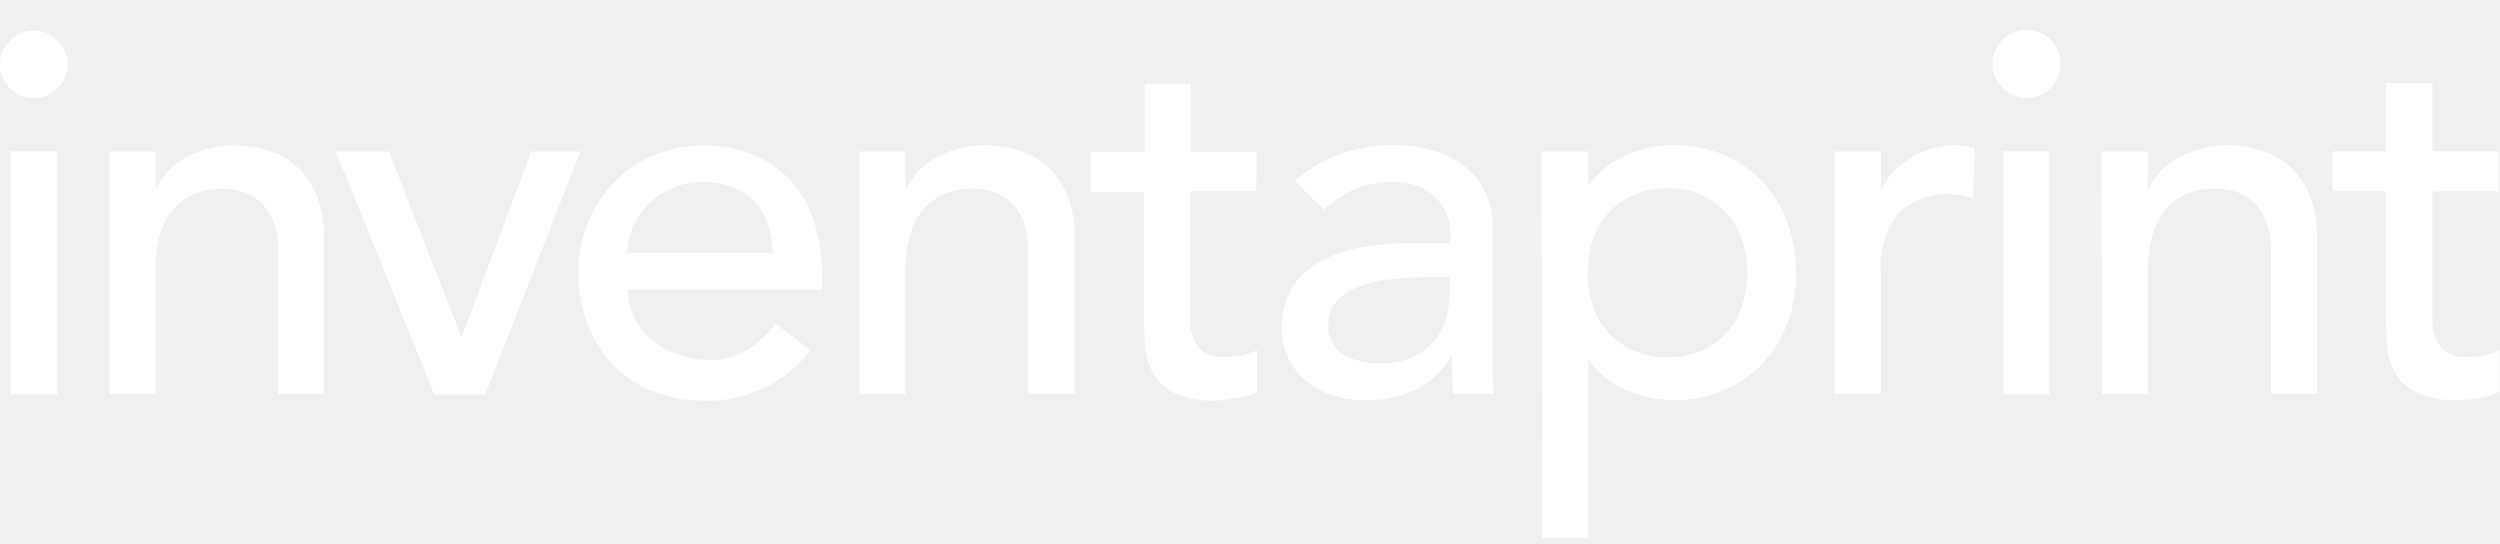
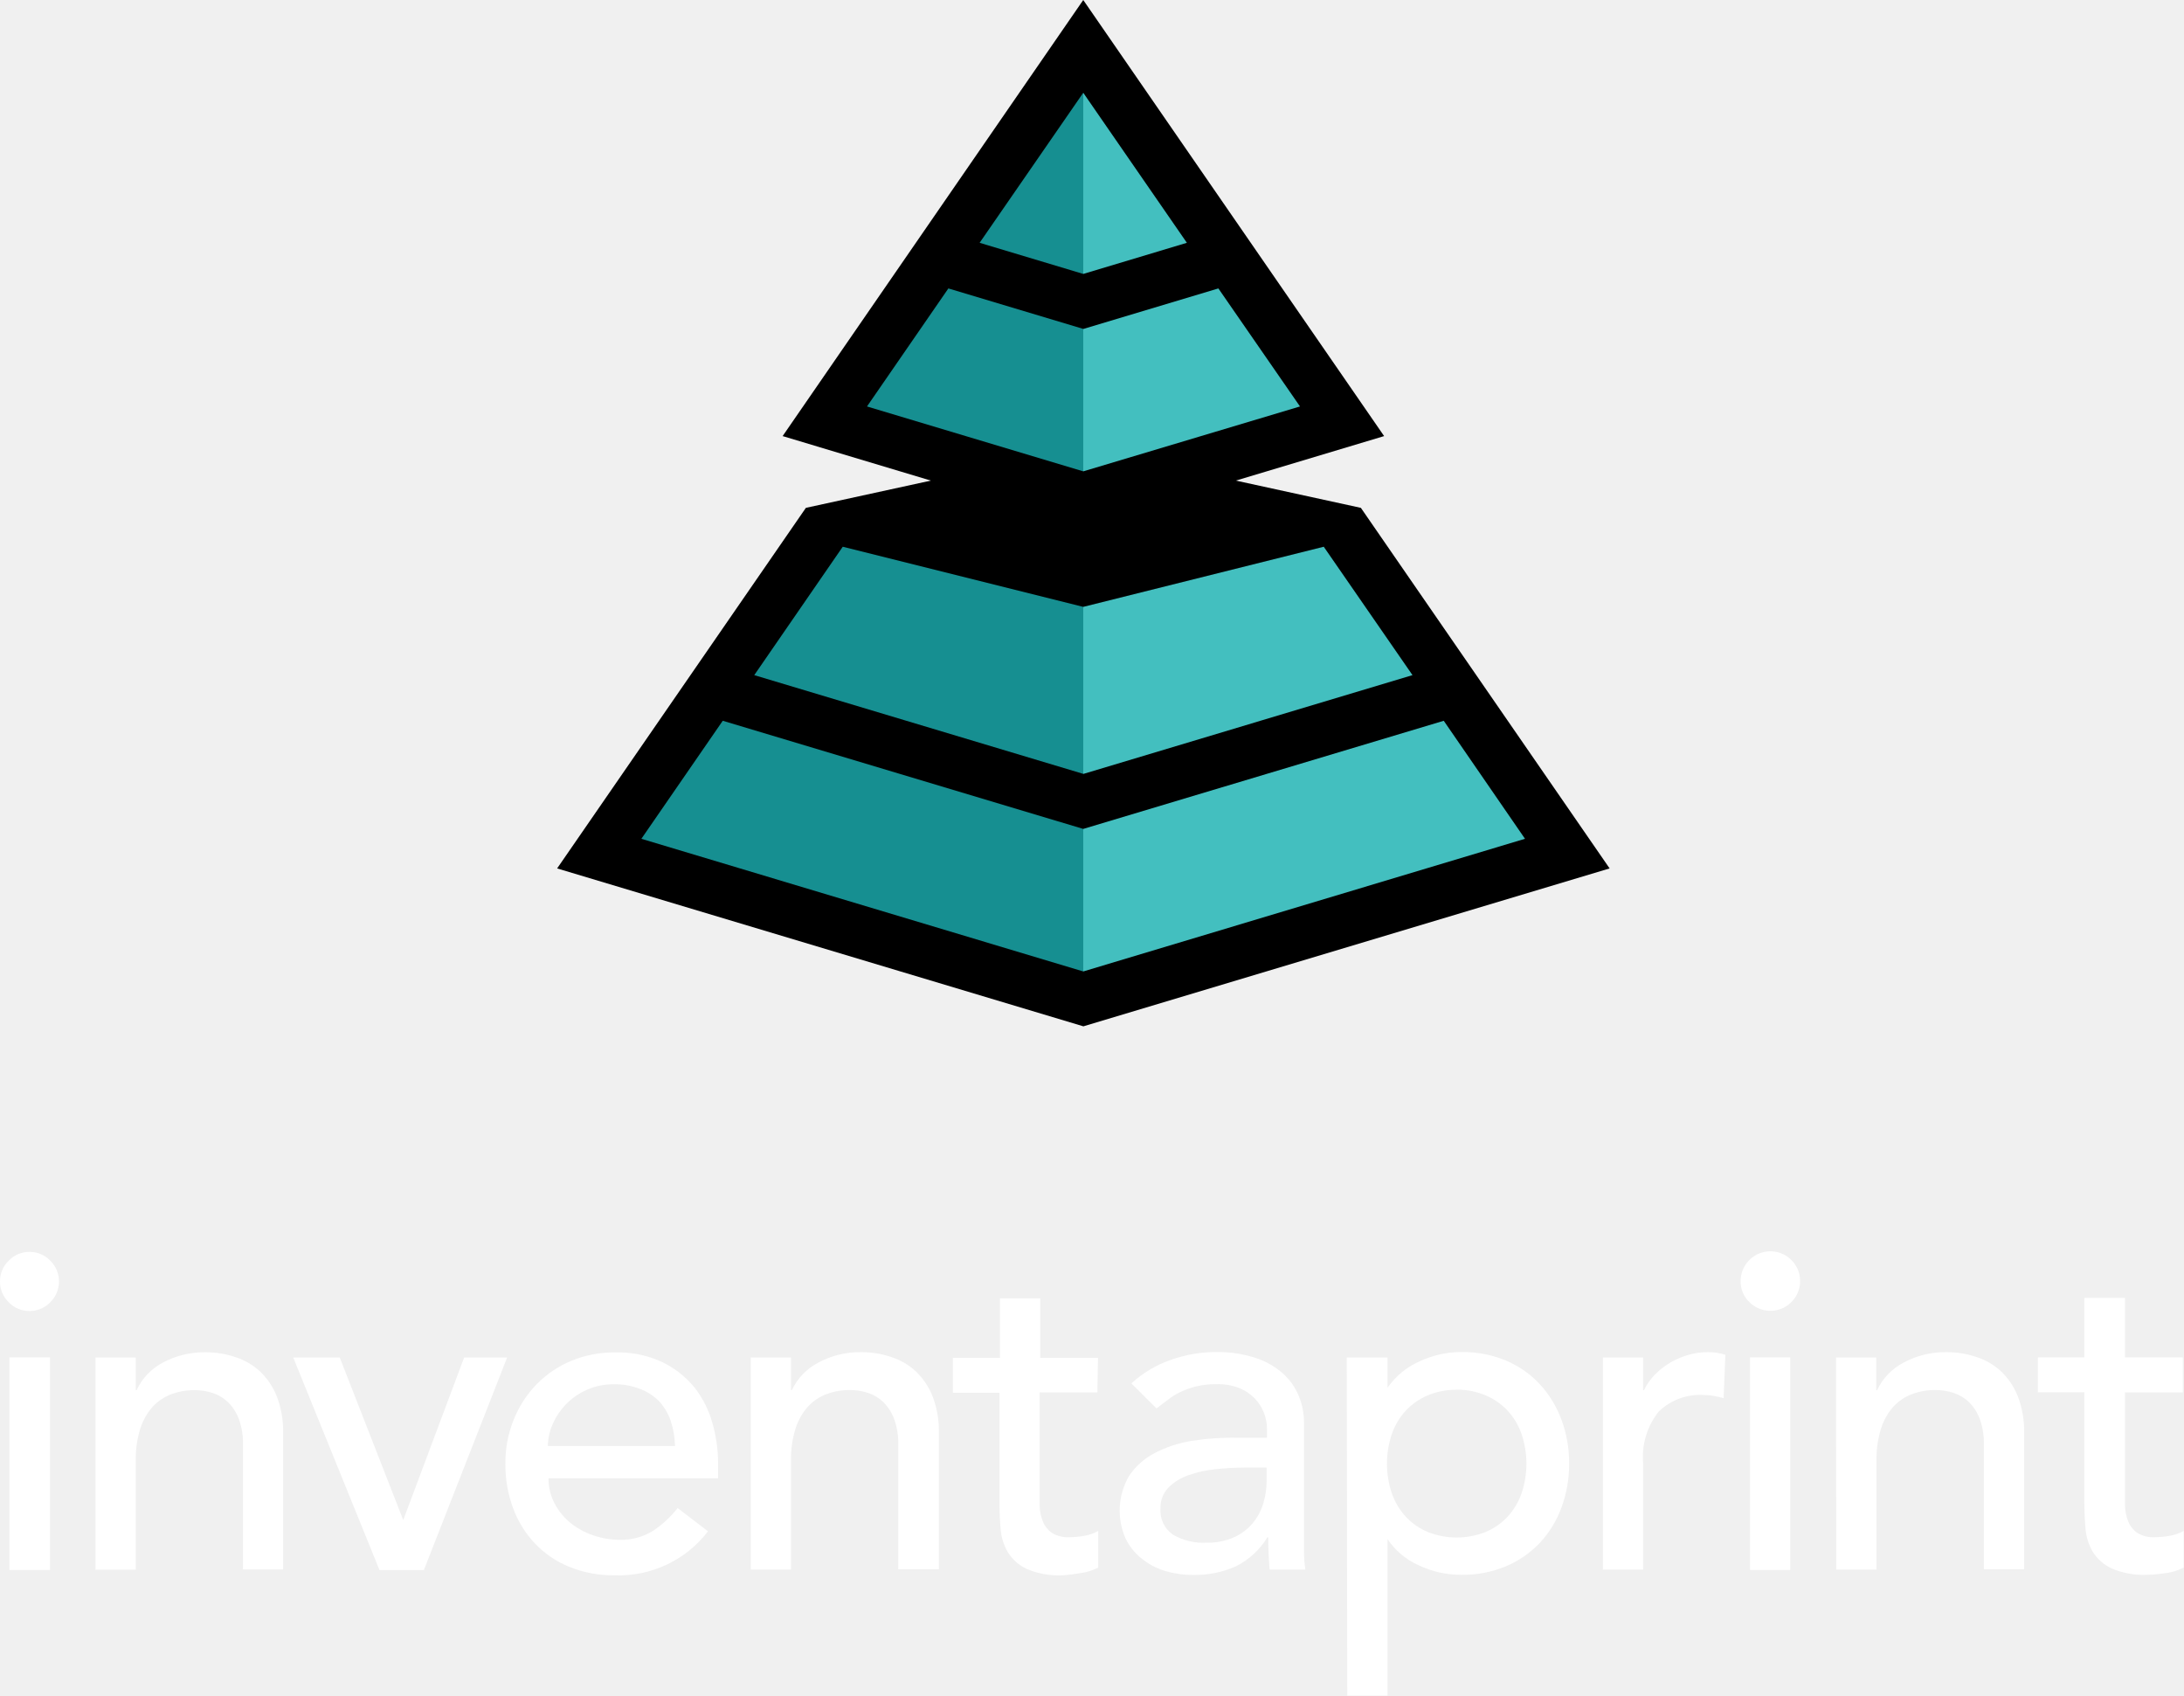
- <svg xmlns="http://www.w3.org/2000/svg" version="1.1" width="174.72" height="38" viewBox="0 98 174.72 38" overflow="hidden">
-   <g id="Layer_2">
-     <g id="Layer_1-2">
+ <svg xmlns="http://www.w3.org/2000/svg" width="174.72" height="135.63" viewBox="0 0 174.72 135.63">
+   <g id="Layer_2" data-name="Layer 2">
+     <g id="Layer_1-2" data-name="Layer 1">
      <g id="logo">
-         <path d=" M 0 102.49 C -0.006 101.864 0.248 101.263 0.7 100.83 C 1.133 100.378 1.734 100.124 2.36 100.13 C 2.986 100.124 3.587 100.378 4.02 100.83 C 4.94 101.73 4.955 103.205 4.055 104.125 C 4.044 104.137 4.032 104.148 4.02 104.16 C 3.587 104.612 2.986 104.866 2.36 104.86 C 1.734 104.866 1.133 104.612 0.7 104.16 C 0.245 103.725 -0.008 103.12 -0 102.49 Z M 0.75 108.57 L 4 108.57 L 4 125.57 L 0.75 125.57 Z" fill="#FFFFFF" />
-         <path d=" M 7.64 108.58 L 10.86 108.58 L 10.86 111.19 L 10.93 111.19 C 11.364 110.255 12.091 109.486 13 109 C 14.065 108.425 15.26 108.135 16.47 108.16 C 17.265 108.159 18.056 108.288 18.81 108.54 C 19.554 108.774 20.237 109.171 20.81 109.7 C 21.396 110.262 21.853 110.944 22.15 111.7 C 22.503 112.632 22.673 113.624 22.65 114.62 L 22.65 125.53 L 19.44 125.53 L 19.44 115.53 C 19.454 114.85 19.346 114.172 19.12 113.53 C 18.936 113.019 18.643 112.555 18.26 112.17 C 17.911 111.831 17.491 111.575 17.03 111.42 C 16.562 111.266 16.073 111.188 15.58 111.19 C 14.946 111.184 14.316 111.292 13.72 111.51 C 13.148 111.721 12.634 112.063 12.22 112.51 C 11.764 113.022 11.423 113.625 11.22 114.28 C 10.965 115.102 10.844 115.96 10.86 116.82 L 10.86 125.55 L 7.64 125.55 Z" fill="#FFFFFF" />
-         <path d=" M 23.46 108.58 L 27.18 108.58 L 32.26 121.58 L 37.13 108.58 L 40.57 108.58 L 33.91 125.58 L 30.36 125.58 Z" fill="#FFFFFF" />
-         <path d=" M 43.88 118.24 C 43.874 118.936 44.039 119.623 44.36 120.24 C 44.673 120.841 45.105 121.371 45.63 121.8 C 46.172 122.239 46.789 122.578 47.45 122.8 C 48.141 123.039 48.868 123.161 49.6 123.16 C 50.519 123.181 51.425 122.938 52.21 122.46 C 52.972 121.959 53.648 121.338 54.21 120.62 L 56.64 122.48 C 54.867 124.794 52.083 126.106 49.17 126 C 47.927 126.017 46.693 125.786 45.54 125.32 C 44.496 124.898 43.555 124.257 42.78 123.44 C 42.016 122.623 41.424 121.661 41.04 120.61 C 40.627 119.483 40.42 118.29 40.43 117.09 C 40.418 115.882 40.642 114.682 41.09 113.56 C 41.511 112.507 42.132 111.546 42.92 110.73 C 43.706 109.922 44.649 109.283 45.69 108.85 C 46.802 108.389 47.996 108.157 49.2 108.17 C 50.514 108.131 51.819 108.402 53.01 108.96 C 54.006 109.444 54.883 110.14 55.58 111 C 56.237 111.847 56.719 112.816 57 113.85 C 57.298 114.904 57.45 115.994 57.45 117.09 L 57.45 118.24 Z M 54 115.66 C 53.987 114.98 53.873 114.306 53.66 113.66 C 53.469 113.082 53.159 112.55 52.75 112.1 C 52.322 111.66 51.804 111.318 51.23 111.1 C 50.552 110.835 49.828 110.706 49.1 110.72 C 48.353 110.711 47.612 110.865 46.93 111.17 C 46.307 111.446 45.743 111.84 45.27 112.33 C 44.825 112.793 44.466 113.331 44.21 113.92 C 43.966 114.468 43.836 115.06 43.83 115.66 Z" fill="#FFFFFF" />
-         <path d=" M 60.06 108.58 L 63.28 108.58 L 63.28 111.19 L 63.35 111.19 C 63.793 110.245 64.534 109.472 65.46 108.99 C 66.525 108.415 67.72 108.125 68.93 108.15 C 69.725 108.149 70.516 108.278 71.27 108.53 C 72.014 108.764 72.697 109.161 73.27 109.69 C 73.856 110.252 74.313 110.934 74.61 111.69 C 74.963 112.622 75.133 113.614 75.11 114.61 L 75.11 125.52 L 71.86 125.52 L 71.86 115.52 C 71.874 114.84 71.766 114.162 71.54 113.52 C 71.356 113.009 71.063 112.545 70.68 112.16 C 70.331 111.821 69.911 111.565 69.45 111.41 C 68.982 111.256 68.493 111.178 68 111.18 C 67.366 111.174 66.736 111.282 66.14 111.5 C 65.568 111.711 65.054 112.053 64.64 112.5 C 64.184 113.012 63.843 113.615 63.64 114.27 C 63.385 115.092 63.264 115.95 63.28 116.81 L 63.28 125.54 L 60.06 125.54 Z" fill="#FFFFFF" />
-         <path d=" M 87.79 111.37 L 83.17 111.37 L 83.17 119.06 C 83.17 119.54 83.17 120.01 83.17 120.47 C 83.186 120.899 83.278 121.322 83.44 121.72 C 83.588 122.08 83.838 122.39 84.16 122.61 C 84.585 122.863 85.076 122.982 85.57 122.95 C 85.966 122.947 86.361 122.911 86.75 122.84 C 87.14 122.775 87.515 122.643 87.86 122.45 L 87.86 125.38 C 87.396 125.621 86.89 125.774 86.37 125.83 C 85.917 125.915 85.46 125.972 85 126 C 84.013 126.049 83.028 125.871 82.12 125.48 C 81.501 125.188 80.979 124.723 80.62 124.14 C 80.295 123.577 80.1 122.948 80.05 122.3 C 79.99 121.633 79.96 120.947 79.96 120.24 L 79.96 111.4 L 76.23 111.4 L 76.23 108.61 L 80 108.61 L 80 103.85 L 83.22 103.85 L 83.22 108.61 L 87.84 108.61 Z" fill="#FFFFFF" />
-         <path d=" M 90.51 110.65 C 91.42 109.814 92.492 109.174 93.66 108.77 C 94.809 108.359 96.02 108.146 97.24 108.14 C 98.325 108.119 99.407 108.278 100.44 108.61 C 101.251 108.872 102 109.297 102.64 109.86 C 103.195 110.359 103.629 110.978 103.91 111.67 C 104.183 112.347 104.323 113.07 104.32 113.8 L 104.32 122.46 C 104.32 123.053 104.32 123.603 104.32 124.11 C 104.32 124.617 104.357 125.093 104.43 125.54 L 101.57 125.54 C 101.497 124.68 101.46 123.82 101.46 122.96 L 101.39 122.96 C 100.782 123.963 99.901 124.771 98.85 125.29 C 97.78 125.762 96.619 125.995 95.45 125.97 C 94.688 125.974 93.93 125.866 93.2 125.65 C 92.514 125.443 91.875 125.103 91.32 124.65 C 90.783 124.222 90.349 123.678 90.05 123.06 C 89.33 121.447 89.431 119.586 90.32 118.06 C 90.827 117.301 91.514 116.679 92.32 116.25 C 93.258 115.754 94.272 115.417 95.32 115.25 C 96.537 115.057 97.768 114.973 99 115 L 101.36 115 L 101.36 114.28 C 101.358 113.838 101.273 113.401 101.11 112.99 C 100.94 112.557 100.685 112.163 100.36 111.83 C 100.005 111.472 99.58 111.193 99.11 111.01 C 98.538 110.796 97.93 110.694 97.32 110.71 C 96.771 110.702 96.224 110.763 95.69 110.89 C 95.254 111.001 94.829 111.151 94.42 111.34 C 94.065 111.514 93.73 111.725 93.42 111.97 L 92.52 112.65 Z M 99.6 117.38 C 98.818 117.383 98.037 117.426 97.26 117.51 C 96.516 117.581 95.784 117.742 95.08 117.99 C 94.474 118.196 93.923 118.538 93.47 118.99 C 93.045 119.432 92.817 120.027 92.84 120.64 C 92.771 121.472 93.153 122.276 93.84 122.75 C 94.649 123.218 95.577 123.441 96.51 123.39 C 97.284 123.41 98.053 123.257 98.76 122.94 C 99.341 122.672 99.854 122.275 100.26 121.78 C 100.637 121.31 100.915 120.769 101.08 120.19 C 101.244 119.625 101.328 119.039 101.33 118.45 L 101.33 117.38 Z" fill="#FFFFFF" />
-         <path d=" M 107.74 108.58 L 111 108.58 L 111 111 L 111 111 C 111.643 110.075 112.529 109.345 113.56 108.89 C 114.608 108.397 115.752 108.141 116.91 108.14 C 118.131 108.123 119.342 108.354 120.47 108.82 C 121.501 109.253 122.428 109.901 123.19 110.72 C 123.947 111.544 124.535 112.509 124.92 113.56 C 125.332 114.677 125.539 115.859 125.53 117.05 C 125.54 118.25 125.333 119.443 124.92 120.57 C 124.539 121.62 123.951 122.582 123.19 123.4 C 122.424 124.209 121.498 124.85 120.47 125.28 C 119.342 125.746 118.13 125.977 116.91 125.96 C 115.723 125.965 114.551 125.702 113.48 125.19 C 112.474 124.74 111.614 124.015 111 123.1 L 111 123.1 L 111 135.62 L 107.78 135.62 Z M 116.54 111.16 C 115.741 111.148 114.948 111.302 114.21 111.61 C 113.548 111.89 112.952 112.306 112.46 112.83 C 111.967 113.368 111.59 114.001 111.35 114.69 C 110.825 116.233 110.825 117.907 111.35 119.45 C 111.59 120.139 111.967 120.772 112.46 121.31 C 112.951 121.835 113.547 122.251 114.21 122.53 C 115.703 123.125 117.367 123.125 118.86 122.53 C 119.522 122.25 120.119 121.835 120.61 121.31 C 121.103 120.772 121.48 120.139 121.72 119.45 C 122.245 117.907 122.245 116.233 121.72 114.69 C 121.48 114.001 121.103 113.368 120.61 112.83 C 120.118 112.306 119.522 111.89 118.86 111.61 C 118.126 111.3 117.337 111.143 116.54 111.15 Z" fill="#FFFFFF" />
-         <path d=" M 128.23 108.58 L 131.45 108.58 L 131.45 111.19 L 131.52 111.19 C 131.737 110.736 132.028 110.32 132.38 109.96 C 132.736 109.592 133.14 109.272 133.58 109.01 C 134.035 108.74 134.522 108.529 135.03 108.38 C 135.54 108.228 136.068 108.151 136.6 108.15 C 137.085 108.143 137.568 108.214 138.03 108.36 L 137.89 111.83 C 137.63 111.757 137.367 111.697 137.1 111.65 C 136.839 111.603 136.575 111.58 136.31 111.58 C 134.974 111.49 133.663 111.97 132.7 112.9 C 131.771 114.063 131.324 115.537 131.45 117.02 L 131.45 125.54 L 128.23 125.54 Z" fill="#FFFFFF" />
-         <path d=" M 139.25 102.49 C 139.236 101.176 140.29 100.099 141.604 100.084 C 142.918 100.07 143.995 101.124 144.01 102.438 C 144.024 103.752 142.97 104.83 141.656 104.844 C 141.017 104.851 140.402 104.601 139.95 104.15 C 139.498 103.717 139.244 103.116 139.25 102.49 Z M 140 108.57 L 143.22 108.57 L 143.22 125.57 L 140 125.57 Z" fill="#FFFFFF" />
-         <path d=" M 146.88 108.58 L 150.1 108.58 L 150.1 111.19 L 150.17 111.19 C 150.613 110.245 151.354 109.472 152.28 108.99 C 153.345 108.415 154.54 108.125 155.75 108.15 C 156.545 108.149 157.336 108.278 158.09 108.53 C 158.834 108.764 159.517 109.16 160.09 109.69 C 160.676 110.252 161.133 110.934 161.43 111.69 C 161.784 112.622 161.954 113.613 161.93 114.61 L 161.93 125.52 L 158.71 125.52 L 158.71 115.52 C 158.724 114.84 158.616 114.162 158.39 113.52 C 158.207 113.009 157.913 112.545 157.53 112.16 C 157.178 111.82 156.755 111.563 156.29 111.41 C 155.822 111.256 155.333 111.178 154.84 111.18 C 154.206 111.173 153.576 111.282 152.98 111.5 C 152.408 111.711 151.894 112.053 151.48 112.5 C 151.024 113.012 150.683 113.615 150.48 114.27 C 150.225 115.092 150.104 115.95 150.12 116.81 L 150.12 125.54 L 146.9 125.54 Z" fill="#FFFFFF" />
-         <path d=" M 174.62 111.37 L 170 111.37 L 170 119.06 C 170 119.54 170 120.01 170 120.47 C 170.017 120.899 170.108 121.322 170.27 121.72 C 170.418 122.08 170.668 122.39 170.99 122.61 C 171.415 122.864 171.906 122.982 172.4 122.95 C 172.796 122.947 173.191 122.911 173.58 122.84 C 173.97 122.775 174.345 122.643 174.69 122.45 L 174.69 125.38 C 174.226 125.621 173.72 125.774 173.2 125.83 C 172.733 125.903 172.262 125.946 171.79 125.96 C 170.803 126.008 169.818 125.83 168.91 125.44 C 168.291 125.148 167.769 124.683 167.41 124.1 C 167.085 123.537 166.89 122.908 166.84 122.26 C 166.78 121.593 166.75 120.907 166.75 120.2 L 166.75 111.36 L 163.03 111.36 L 163.03 108.57 L 166.75 108.57 L 166.75 103.81 L 170 103.81 L 170 108.57 L 174.62 108.57 Z" fill="#FFFFFF" />
-         <path d=" M 86.66 4.21 L 65.61 33.68 L 82.45 38.94 L 66.67 42.1 L 47.72 68.41 L 86.66 79.99 L 125.6 68.41 L 106.66 41.05 L 90.87 38.94 L 107.71 33.68 L 86.66 4.21 Z" fill="#43BFBF" />
-         <path d=" M 86.66 4.21 L 65.61 33.68 L 82.45 38.94 L 66.67 42.1 L 47.72 68.41 L 86.66 79.99 L 86.66 4.21 Z" fill="#168F91" />
-         <path d=" M 108.87 40.62 L 98.87 38.44 L 110.73 34.88 L 86.66 0 L 62.61 34.88 L 74.47 38.44 L 64.47 40.62 L 44.57 69.46 L 86.67 82.09 L 128.77 69.46 Z M 86.66 7.42 L 94.95 19.42 L 86.66 21.91 L 78.37 19.42 Z M 75.87 23.07 L 86.67 26.31 L 97.47 23.07 L 104 32.51 L 86.66 37.7 L 69.36 32.51 Z M 67.42 43.73 L 86.66 48.54 L 105.9 43.73 L 113 54 L 86.67 61.9 L 60.34 54 Z M 51.31 67.09 L 57.82 57.65 L 86.66 66.3 L 115.5 57.65 L 122 67.09 L 86.66 77.7 Z" />
+         <path d="M0,102.49a2.27,2.27,0,0,1,.7-1.66,2.27,2.27,0,0,1,1.66-.7,2.27,2.27,0,0,1,1.66.7,2.33,2.33,0,0,1,0,3.33,2.27,2.27,0,0,1-1.66.7,2.27,2.27,0,0,1-1.66-.7A2.27,2.27,0,0,1,0,102.49Zm.75,6.08H4v17H.75Z" style="fill:#fff" />
+         <path d="M7.64,108.58h3.22v2.61h.07A4.75,4.75,0,0,1,13,109a7,7,0,0,1,3.47-.84,7.36,7.36,0,0,1,2.34.38,5.29,5.29,0,0,1,2,1.16,5.61,5.61,0,0,1,1.34,2,7.74,7.74,0,0,1,.5,2.92v10.91H19.44v-10a5.66,5.66,0,0,0-.32-2,3.71,3.71,0,0,0-.86-1.36,3.24,3.24,0,0,0-1.23-.75,4.58,4.58,0,0,0-1.45-.23,5.26,5.26,0,0,0-1.86.32,3.87,3.87,0,0,0-1.5,1,4.81,4.81,0,0,0-1,1.77,8.06,8.06,0,0,0-.36,2.54v8.73H7.64Z" style="fill:#fff" />
+         <path d="M23.46,108.58h3.72l5.08,13,4.87-13h3.44l-6.66,17H30.36Z" style="fill:#fff" />
+         <path d="M43.88,118.24a4.25,4.25,0,0,0,.48,2,5,5,0,0,0,1.27,1.56,5.86,5.86,0,0,0,1.82,1,6.54,6.54,0,0,0,2.15.36,4.8,4.8,0,0,0,2.61-.7,8.39,8.39,0,0,0,2-1.84l2.43,1.86A9,9,0,0,1,49.17,126a9.34,9.34,0,0,1-3.63-.68,7.88,7.88,0,0,1-2.76-1.88,8.33,8.33,0,0,1-1.74-2.83,10,10,0,0,1-.61-3.52,9.27,9.27,0,0,1,.66-3.53,8.74,8.74,0,0,1,1.83-2.83,8.32,8.32,0,0,1,2.77-1.88,8.92,8.92,0,0,1,3.51-.68,8.39,8.39,0,0,1,3.81.79A7.56,7.56,0,0,1,55.58,111,8.13,8.13,0,0,1,57,113.85a11.92,11.92,0,0,1,.45,3.24v1.15ZM54,115.66a6.79,6.79,0,0,0-.34-2,4.34,4.34,0,0,0-.91-1.56,4.2,4.2,0,0,0-1.52-1,5.56,5.56,0,0,0-2.13-.38,5.17,5.17,0,0,0-2.17.45,5.29,5.29,0,0,0-1.66,1.16,5.38,5.38,0,0,0-1.06,1.59,4.39,4.39,0,0,0-.38,1.74Z" style="fill:#fff" />
+         <path d="M60.06,108.58h3.22v2.61h.07a4.75,4.75,0,0,1,2.11-2.2,7,7,0,0,1,3.47-.84,7.36,7.36,0,0,1,2.34.38,5.29,5.29,0,0,1,2,1.16,5.61,5.61,0,0,1,1.34,2,7.74,7.74,0,0,1,.5,2.92v10.91H71.86v-10a5.66,5.66,0,0,0-.32-2,3.71,3.71,0,0,0-.86-1.36,3.24,3.24,0,0,0-1.23-.75,4.58,4.58,0,0,0-1.45-.23,5.26,5.26,0,0,0-1.86.32,3.87,3.87,0,0,0-1.5,1,4.81,4.81,0,0,0-1,1.77,8.06,8.06,0,0,0-.36,2.54v8.73H60.06Z" style="fill:#fff" />
+         <path d="M87.79,111.37H83.17v7.69q0,.72,0,1.41a3.67,3.67,0,0,0,.27,1.25,2,2,0,0,0,.72.89,2.45,2.45,0,0,0,1.41.34,6.86,6.86,0,0,0,1.18-.11,3.42,3.42,0,0,0,1.11-.39v2.93a4.22,4.22,0,0,1-1.49.45A11.19,11.19,0,0,1,85,126a6.48,6.48,0,0,1-2.88-.52,3.53,3.53,0,0,1-1.5-1.34,4.34,4.34,0,0,1-.57-1.84q-.09-1-.09-2.06v-8.84H76.23v-2.79H80v-4.76h3.22v4.76h4.62Z" style="fill:#fff" />
+         <path d="M90.51,110.65a9,9,0,0,1,3.15-1.88,10.78,10.78,0,0,1,3.58-.63,9.84,9.84,0,0,1,3.2.47,6.23,6.23,0,0,1,2.2,1.25,4.93,4.93,0,0,1,1.27,1.81,5.63,5.63,0,0,1,.41,2.13v8.66q0,.89,0,1.65t.11,1.43h-2.86q-.11-1.29-.11-2.58h-.07a6.16,6.16,0,0,1-2.54,2.33,8,8,0,0,1-3.4.68,7.81,7.81,0,0,1-2.25-.32,5.48,5.48,0,0,1-1.88-1,4.59,4.59,0,0,1-1.27-1.59,5.49,5.49,0,0,1,.27-5,5.54,5.54,0,0,1,2-1.81,9.68,9.68,0,0,1,3-1A20.65,20.65,0,0,1,99,115h2.36v-.72a3.55,3.55,0,0,0-.25-1.29,3.5,3.5,0,0,0-.75-1.16,3.59,3.59,0,0,0-1.25-.82,4.76,4.76,0,0,0-1.79-.3,6.61,6.61,0,0,0-1.63.18,7.33,7.33,0,0,0-1.27.45,5.62,5.62,0,0,0-1,.63l-.9.68Zm9.09,6.73a22.64,22.64,0,0,0-2.34.13,9.16,9.16,0,0,0-2.18.48,4.2,4.2,0,0,0-1.61,1,2.26,2.26,0,0,0-.63,1.65,2.33,2.33,0,0,0,1,2.11,4.81,4.81,0,0,0,2.67.64,5.17,5.17,0,0,0,2.25-.45,4.23,4.23,0,0,0,1.5-1.16,4.52,4.52,0,0,0,.82-1.59,6.31,6.31,0,0,0,.25-1.74v-1.07Z" style="fill:#fff" />
+         <path d="M107.74,108.58H111V111H111a6.13,6.13,0,0,1,2.56-2.11,7.89,7.89,0,0,1,3.35-.75,9,9,0,0,1,3.56.68,7.88,7.88,0,0,1,2.72,1.9,8.55,8.55,0,0,1,1.73,2.84,9.88,9.88,0,0,1,.61,3.49,10,10,0,0,1-.61,3.52,8.33,8.33,0,0,1-1.73,2.83,8,8,0,0,1-2.72,1.88,9,9,0,0,1-3.56.68,7.87,7.87,0,0,1-3.43-.77A5.88,5.88,0,0,1,111,123.1H111v12.52h-3.22Zm8.8,2.58a5.82,5.82,0,0,0-2.33.45,5.15,5.15,0,0,0-1.75,1.22,5.37,5.37,0,0,0-1.11,1.86,7.39,7.39,0,0,0,0,4.76,5.36,5.36,0,0,0,1.11,1.86,5.12,5.12,0,0,0,1.75,1.22,6.28,6.28,0,0,0,4.65,0,5.13,5.13,0,0,0,1.75-1.22,5.36,5.36,0,0,0,1.11-1.86,7.39,7.39,0,0,0,0-4.76,5.37,5.37,0,0,0-1.11-1.86,5.15,5.15,0,0,0-1.75-1.22A5.83,5.83,0,0,0,116.54,111.15Z" style="fill:#fff" />
+         <path d="M128.23,108.58h3.22v2.61h.07a4.6,4.6,0,0,1,.86-1.23,5.78,5.78,0,0,1,1.2-.95,6.34,6.34,0,0,1,1.45-.63,5.52,5.52,0,0,1,1.57-.23,4.51,4.51,0,0,1,1.43.21l-.14,3.47q-.39-.11-.79-.18a4.44,4.44,0,0,0-.79-.07,4.74,4.74,0,0,0-3.61,1.32,5.81,5.81,0,0,0-1.25,4.12v8.52h-3.22Z" style="fill:#fff" />
+         <path d="M139.25,102.49a2.38,2.38,0,1,1,.7,1.66A2.27,2.27,0,0,1,139.25,102.49Zm.75,6.08h3.22v17H140Z" style="fill:#fff" />
+         <path d="M146.88,108.58h3.22v2.61h.07a4.75,4.75,0,0,1,2.11-2.2,7,7,0,0,1,3.47-.84,7.36,7.36,0,0,1,2.34.38,5.28,5.28,0,0,1,2,1.16,5.61,5.61,0,0,1,1.34,2,7.7,7.7,0,0,1,.5,2.92v10.91h-3.22v-10a5.66,5.66,0,0,0-.32-2,3.7,3.7,0,0,0-.86-1.36,3.25,3.25,0,0,0-1.24-.75,4.57,4.57,0,0,0-1.45-.23,5.25,5.25,0,0,0-1.86.32,3.87,3.87,0,0,0-1.5,1,4.81,4.81,0,0,0-1,1.77,8.06,8.06,0,0,0-.36,2.54v8.73h-3.22Z" style="fill:#fff" />
+         <path d="M174.62,111.37H170v7.69q0,.72,0,1.41a3.7,3.7,0,0,0,.27,1.25,2,2,0,0,0,.72.89,2.44,2.44,0,0,0,1.41.34,6.86,6.86,0,0,0,1.18-.11,3.42,3.42,0,0,0,1.11-.39v2.93a4.21,4.21,0,0,1-1.49.45,11.2,11.2,0,0,1-1.41.13,6.49,6.49,0,0,1-2.88-.52,3.53,3.53,0,0,1-1.5-1.34,4.34,4.34,0,0,1-.57-1.84q-.09-1-.09-2.06v-8.84h-3.72v-2.79h3.72v-4.76H170v4.76h4.62Z" style="fill:#fff" />
+         <polygon points="86.66 4.21 65.61 33.68 82.45 38.94 66.67 42.1 47.72 68.41 86.66 79.99 125.6 68.41 106.66 41.05 90.87 38.94 107.71 33.68 86.66 4.21" style="fill:#43bfbf" />
+         <polygon points="86.66 4.21 65.61 33.68 82.45 38.94 66.67 42.1 47.72 68.41 86.66 79.99 86.66 4.21" style="fill:#168f91" />
+         <path d="M108.87,40.62l-10-2.18,11.86-3.56L86.66,0,62.61,34.88l11.86,3.56-10,2.18L44.57,69.46l42.1,12.63,42.1-12.63ZM86.66,7.42l8.29,12-8.29,2.49-8.29-2.49ZM75.87,23.07l10.8,3.24,10.8-3.24L104,32.51,86.66,37.7,69.36,32.51ZM67.42,43.73l19.24,4.81,19.24-4.81L113,54l-26.33,7.9L60.34,54ZM51.31,67.09l6.51-9.44L86.66,66.3l28.84-8.65L122,67.09,86.66,77.7Z" />
      </g>
    </g>
  </g>
</svg>
